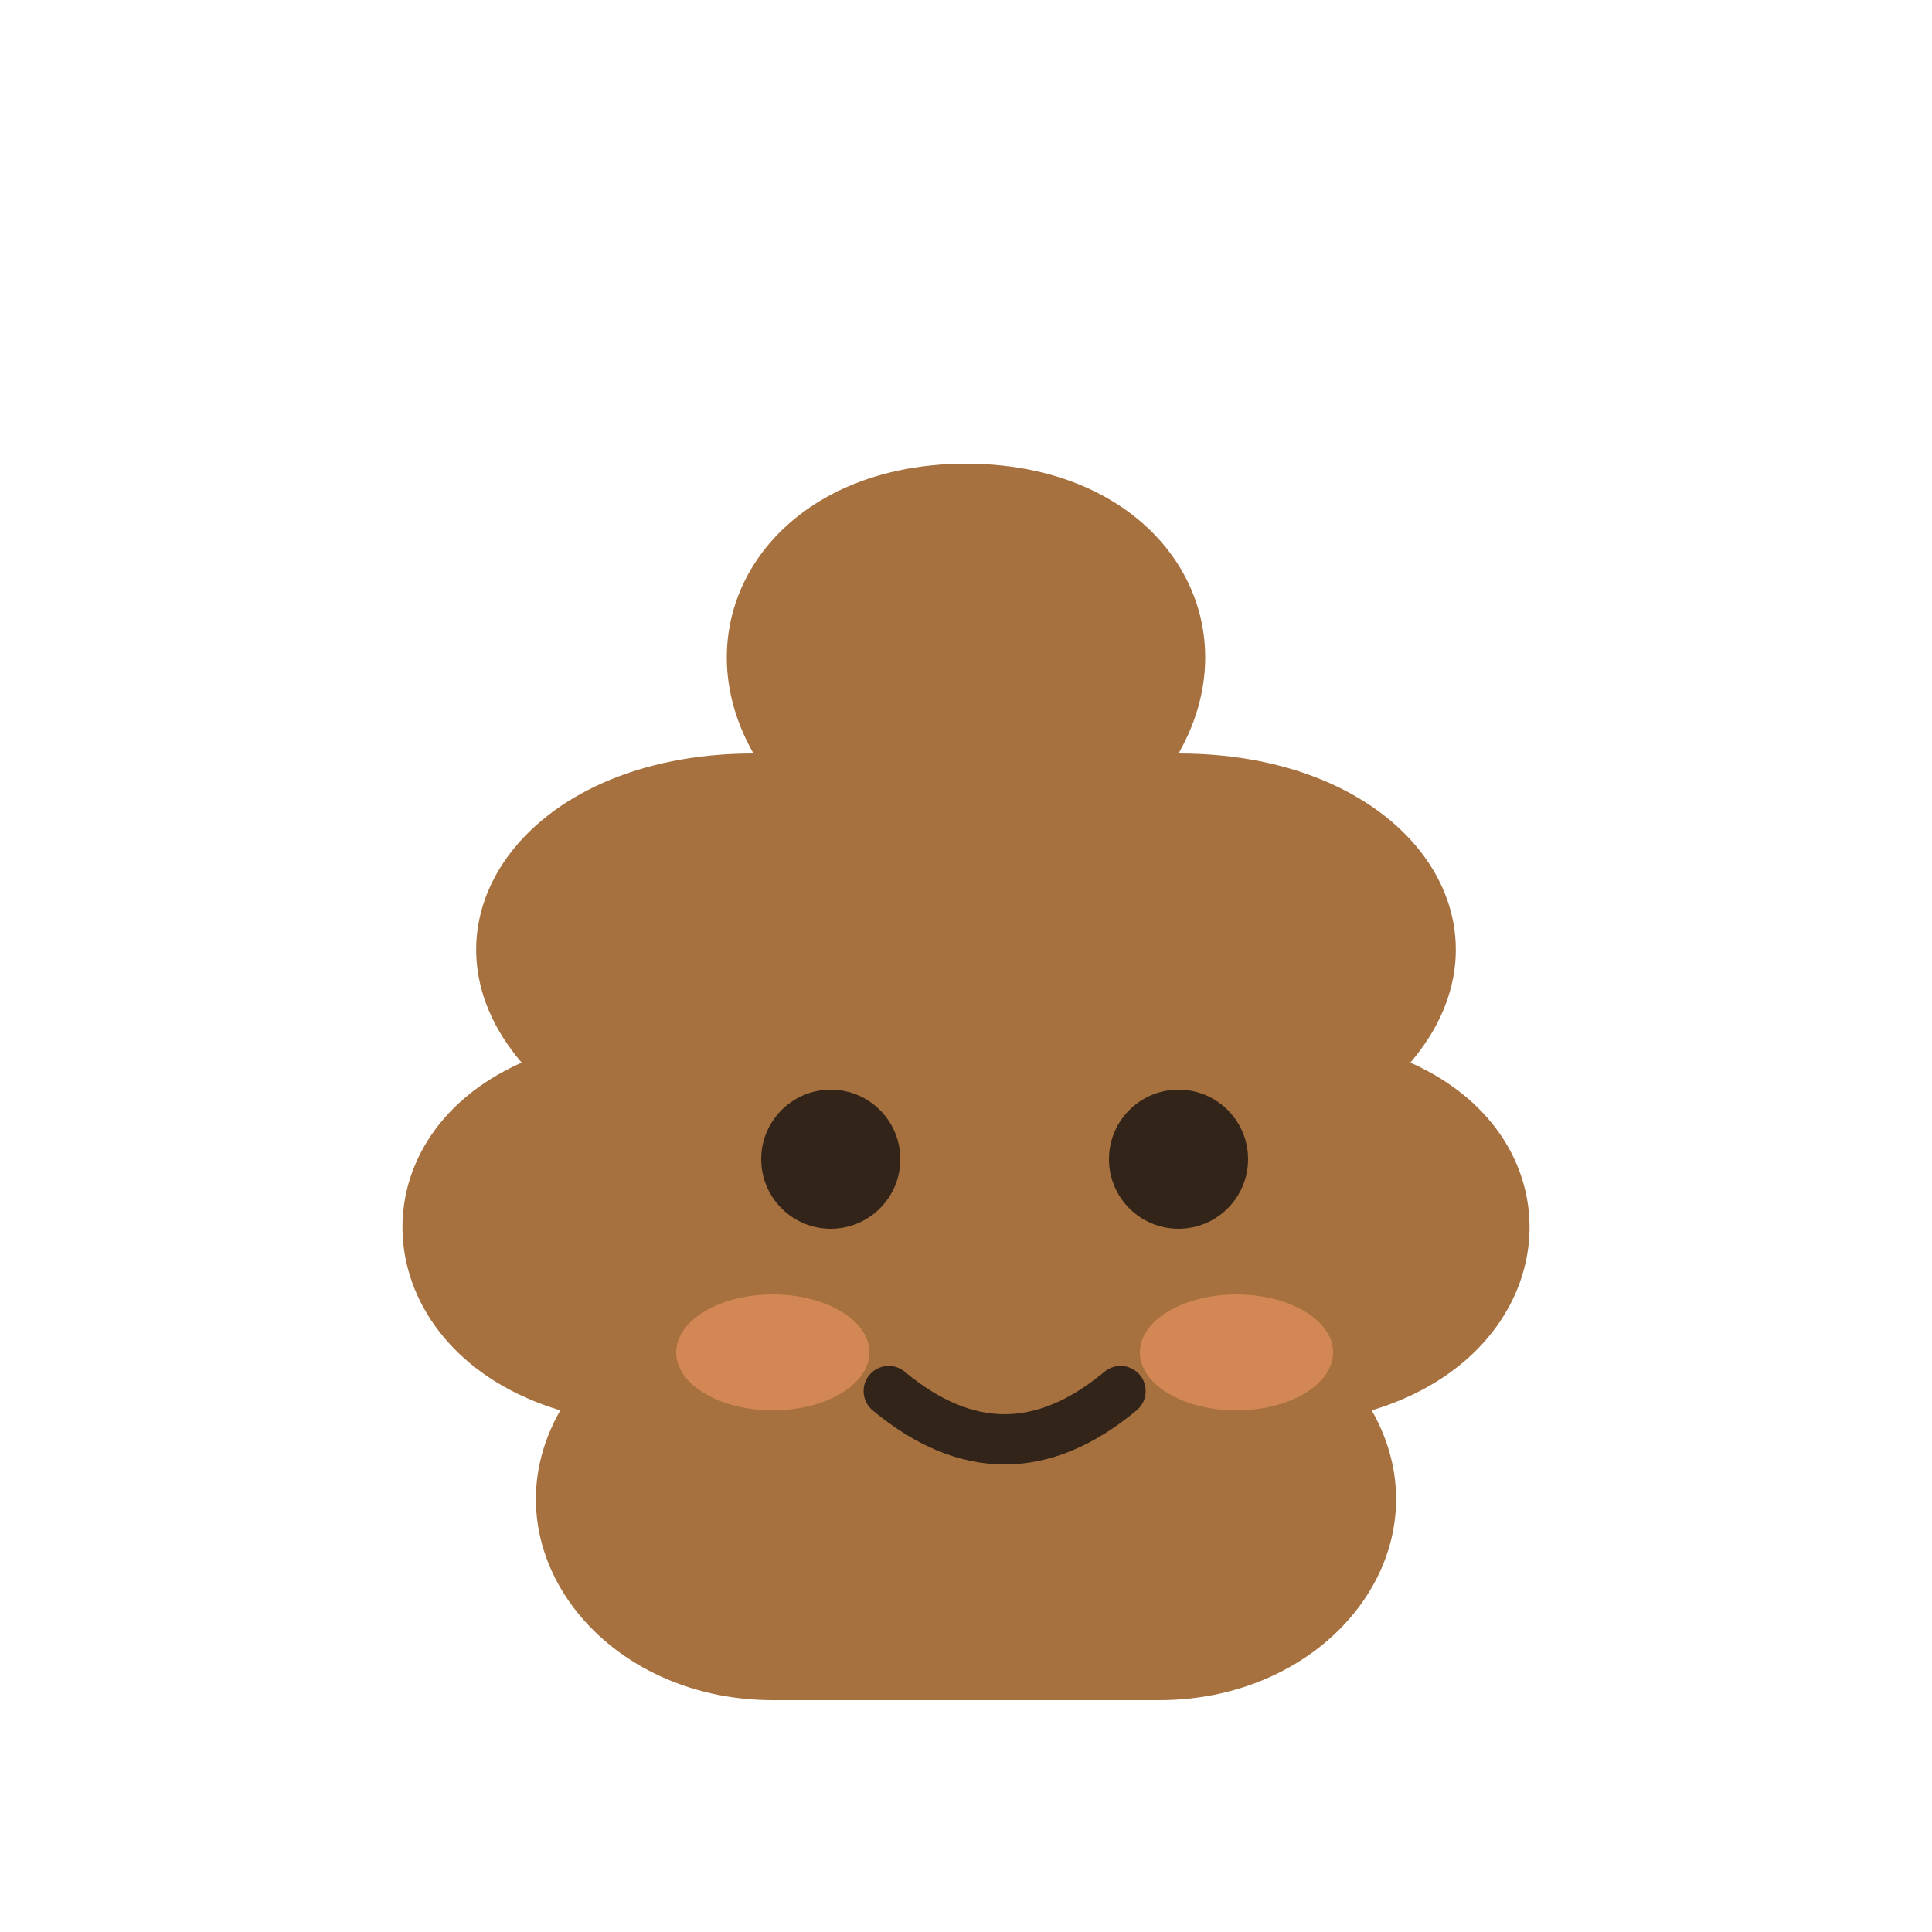
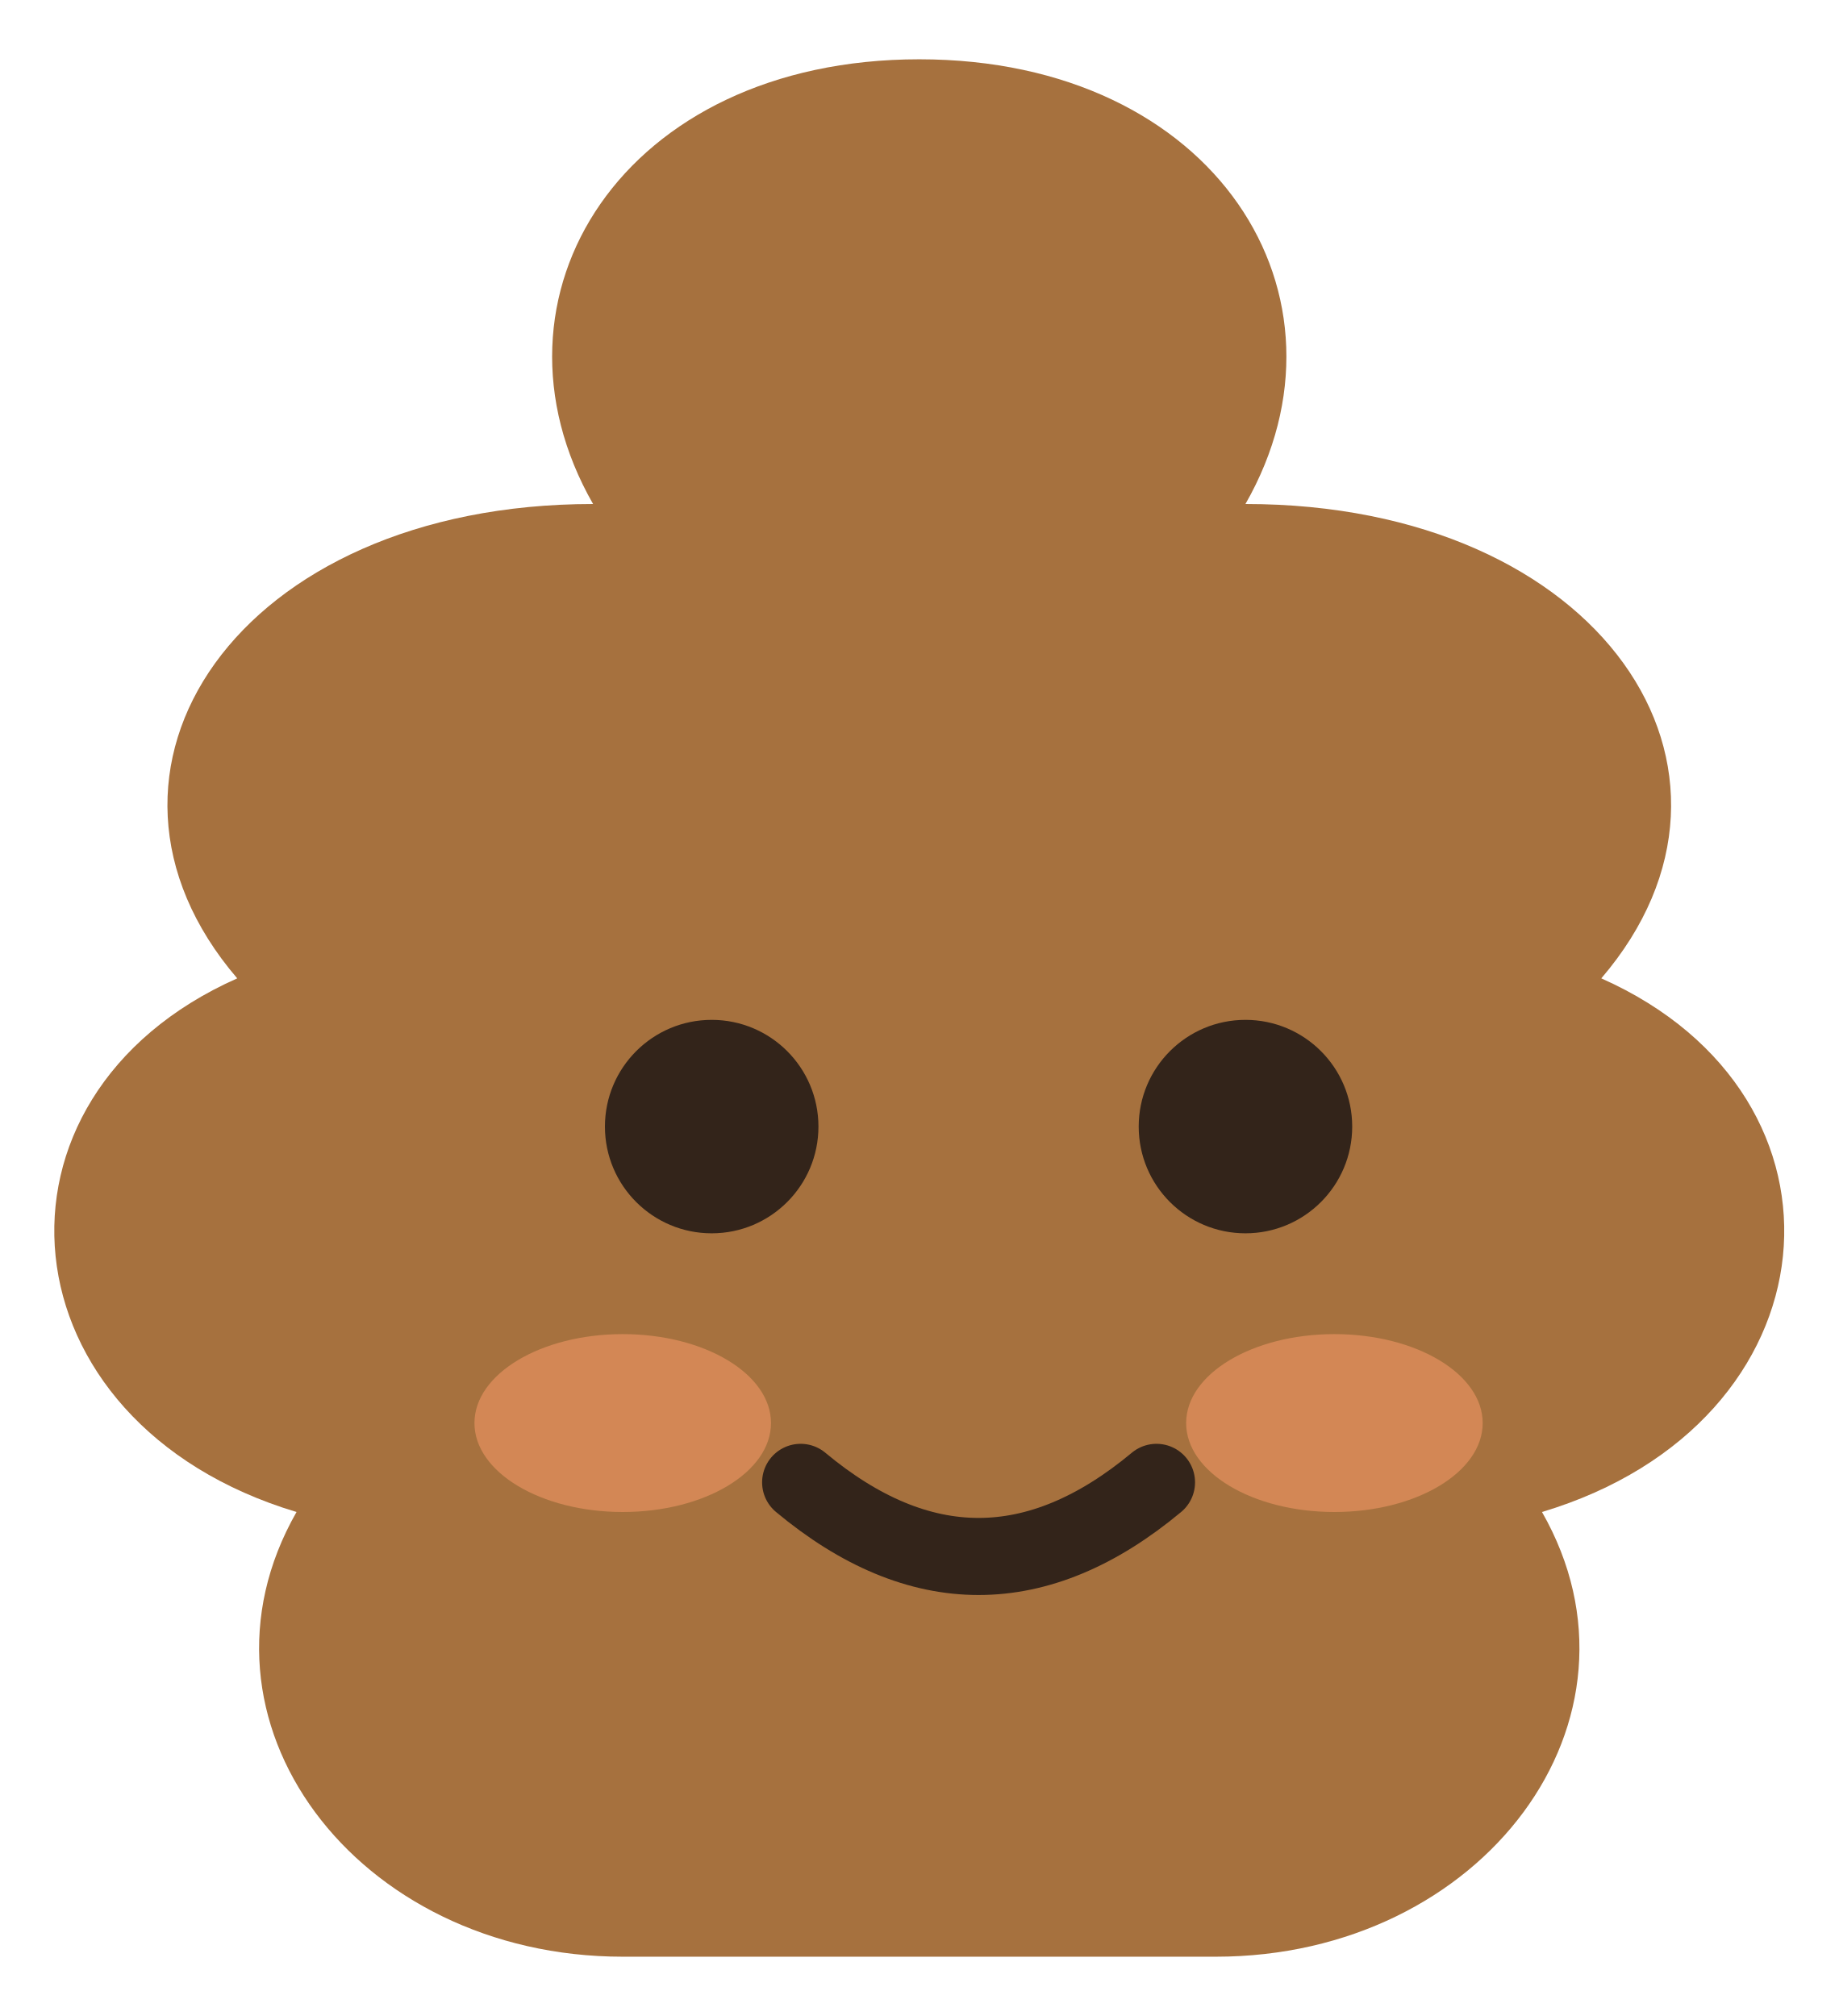
- <svg xmlns="http://www.w3.org/2000/svg" viewBox="0 0 100 100" width="512" height="512">
+ <svg xmlns="http://www.w3.org/2000/svg" viewBox="19 22 62 68" width="62" height="68">
  <path d="M50 24 c10 0 15 8 11 15 12 0 18 9 12 16 9 4 8 15 -2 18 4 7 -2 15 -11 15 H40 c-9 0 -15 -8 -11 -15 -10 -3 -11 -14 -2 -18 -6 -7 0 -16 12 -16 -4 -7 1 -15 11 -15 z" fill="#A6713E" />
  <circle cx="43" cy="60" r="3.6" fill="#33241a" />
  <circle cx="61" cy="60" r="3.6" fill="#33241a" />
  <ellipse cx="40" cy="70" rx="5" ry="3" fill="#FF9E6B" opacity="0.5" />
  <ellipse cx="64" cy="70" rx="5" ry="3" fill="#FF9E6B" opacity="0.5" />
  <path d="M46 72 q6 5 12 0" stroke="#33241a" stroke-width="2.6" fill="none" stroke-linecap="round" />
</svg>
